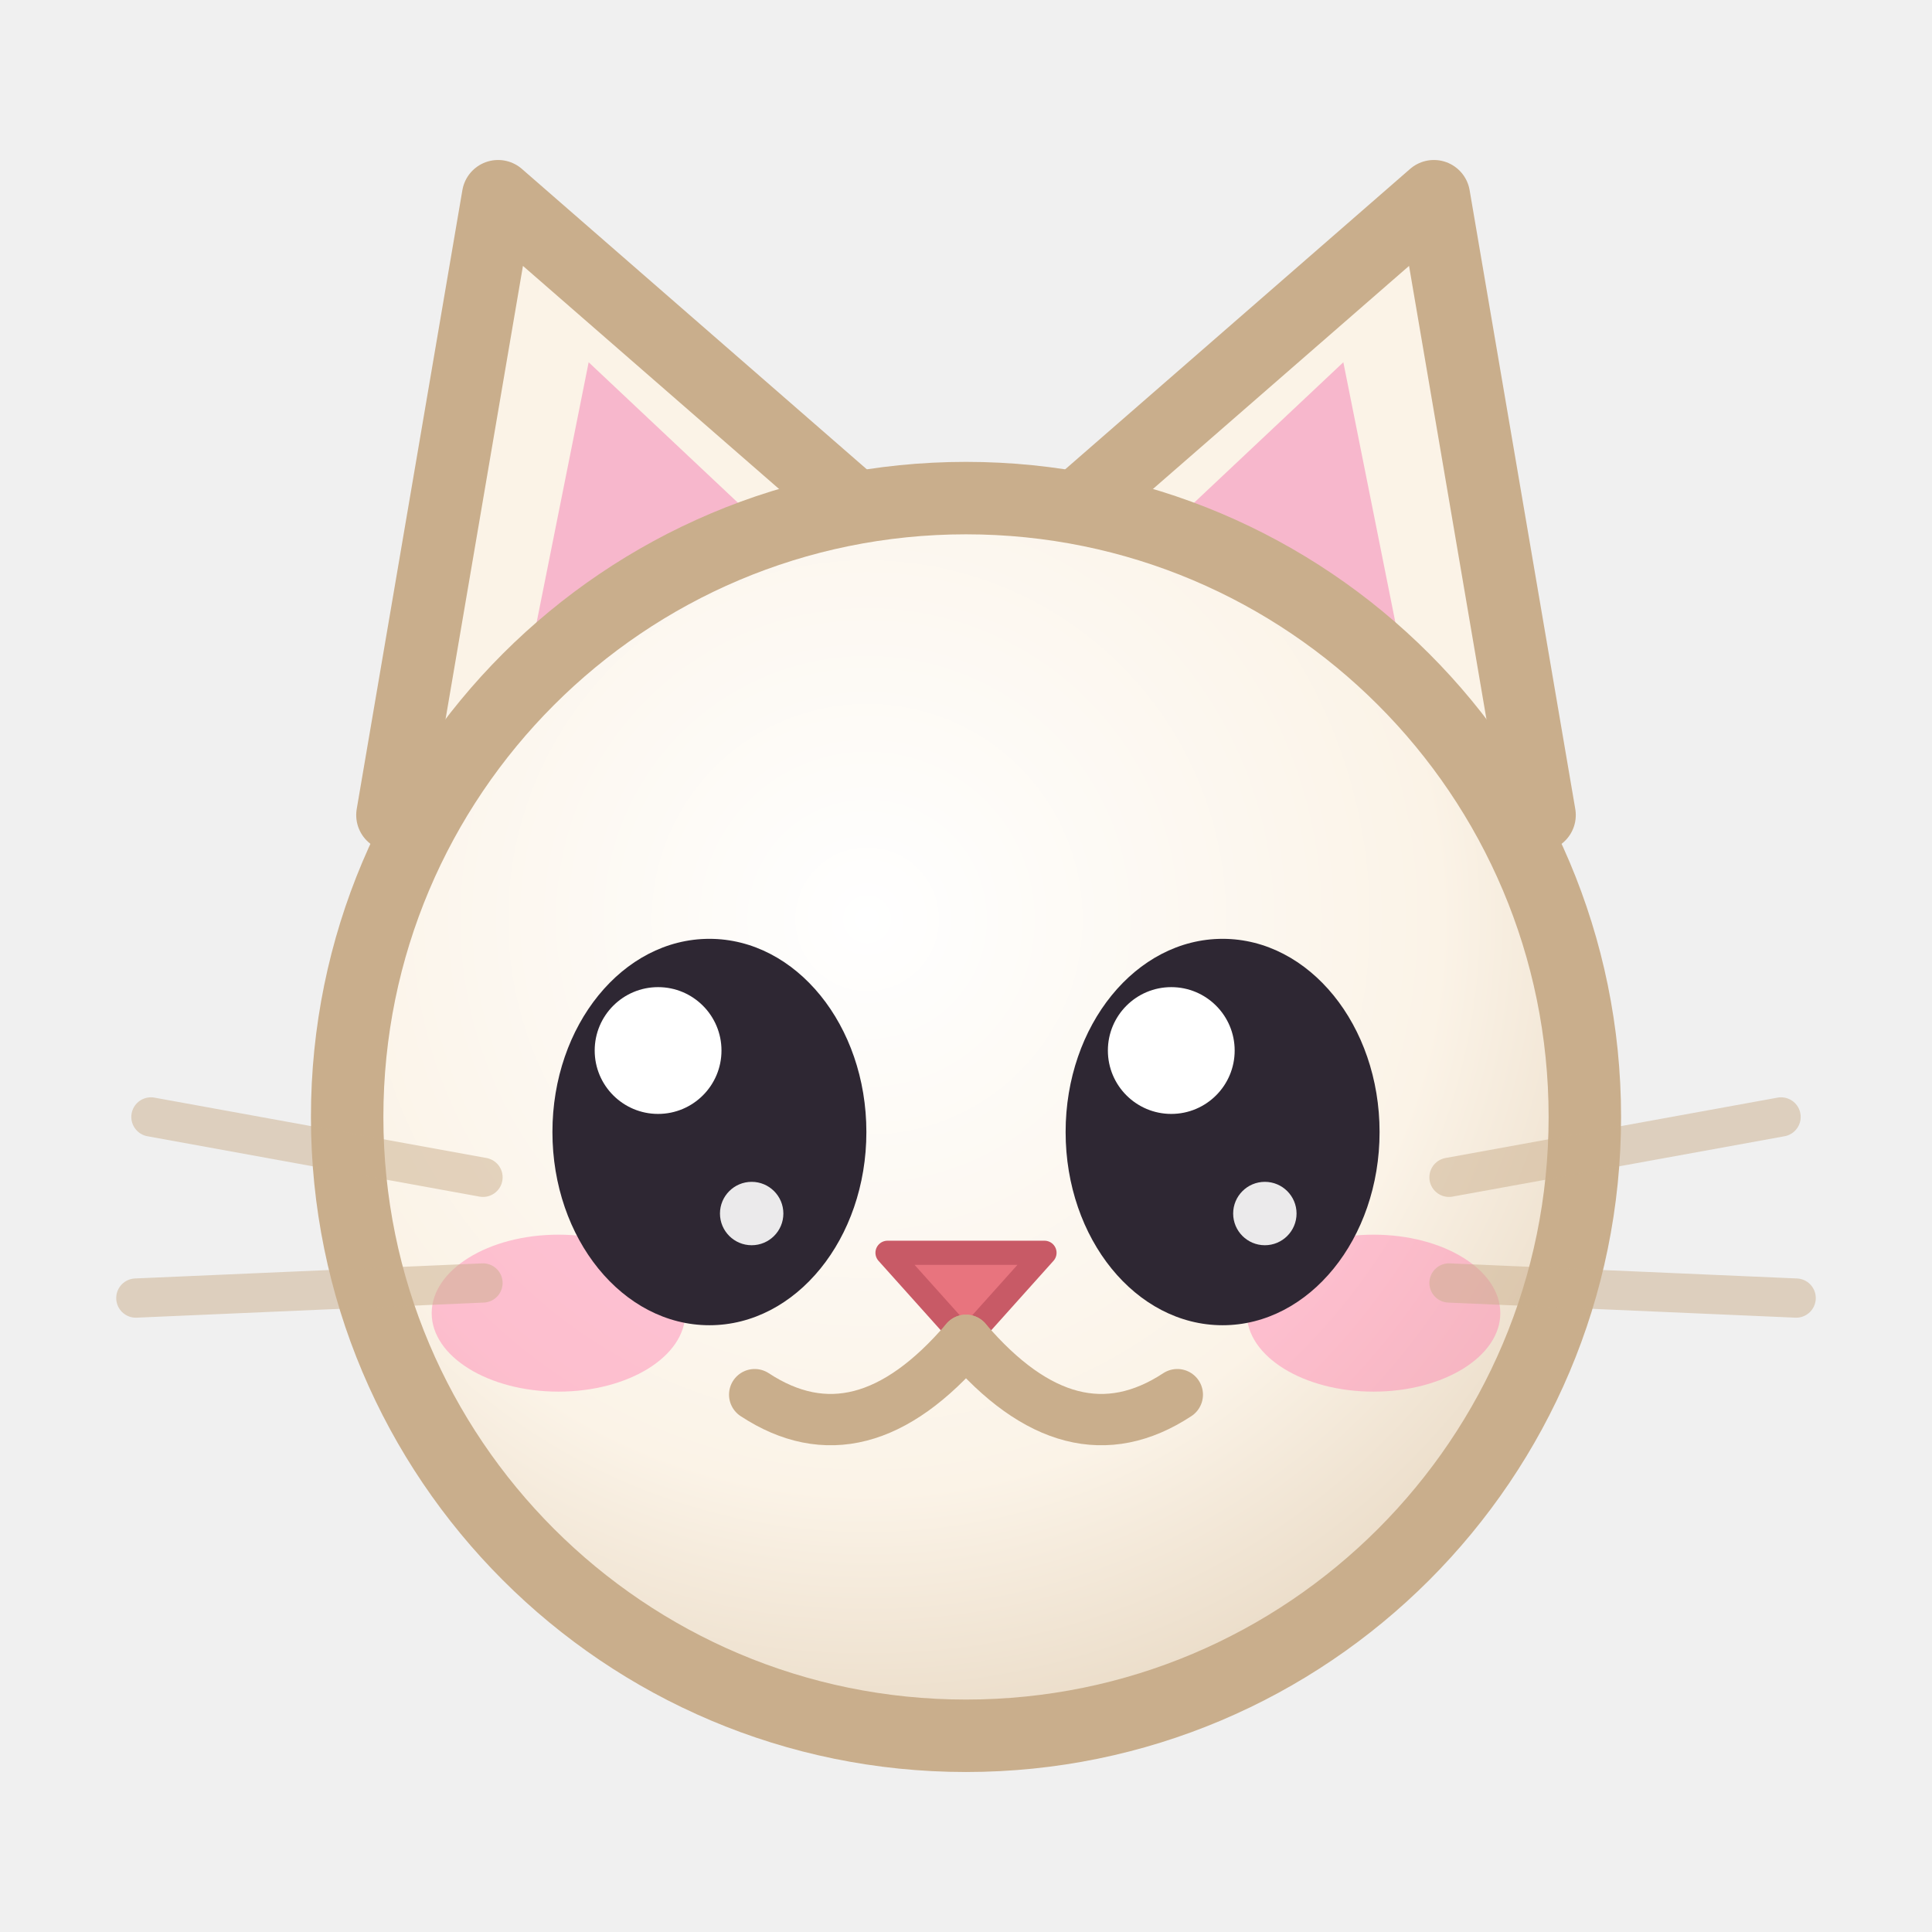
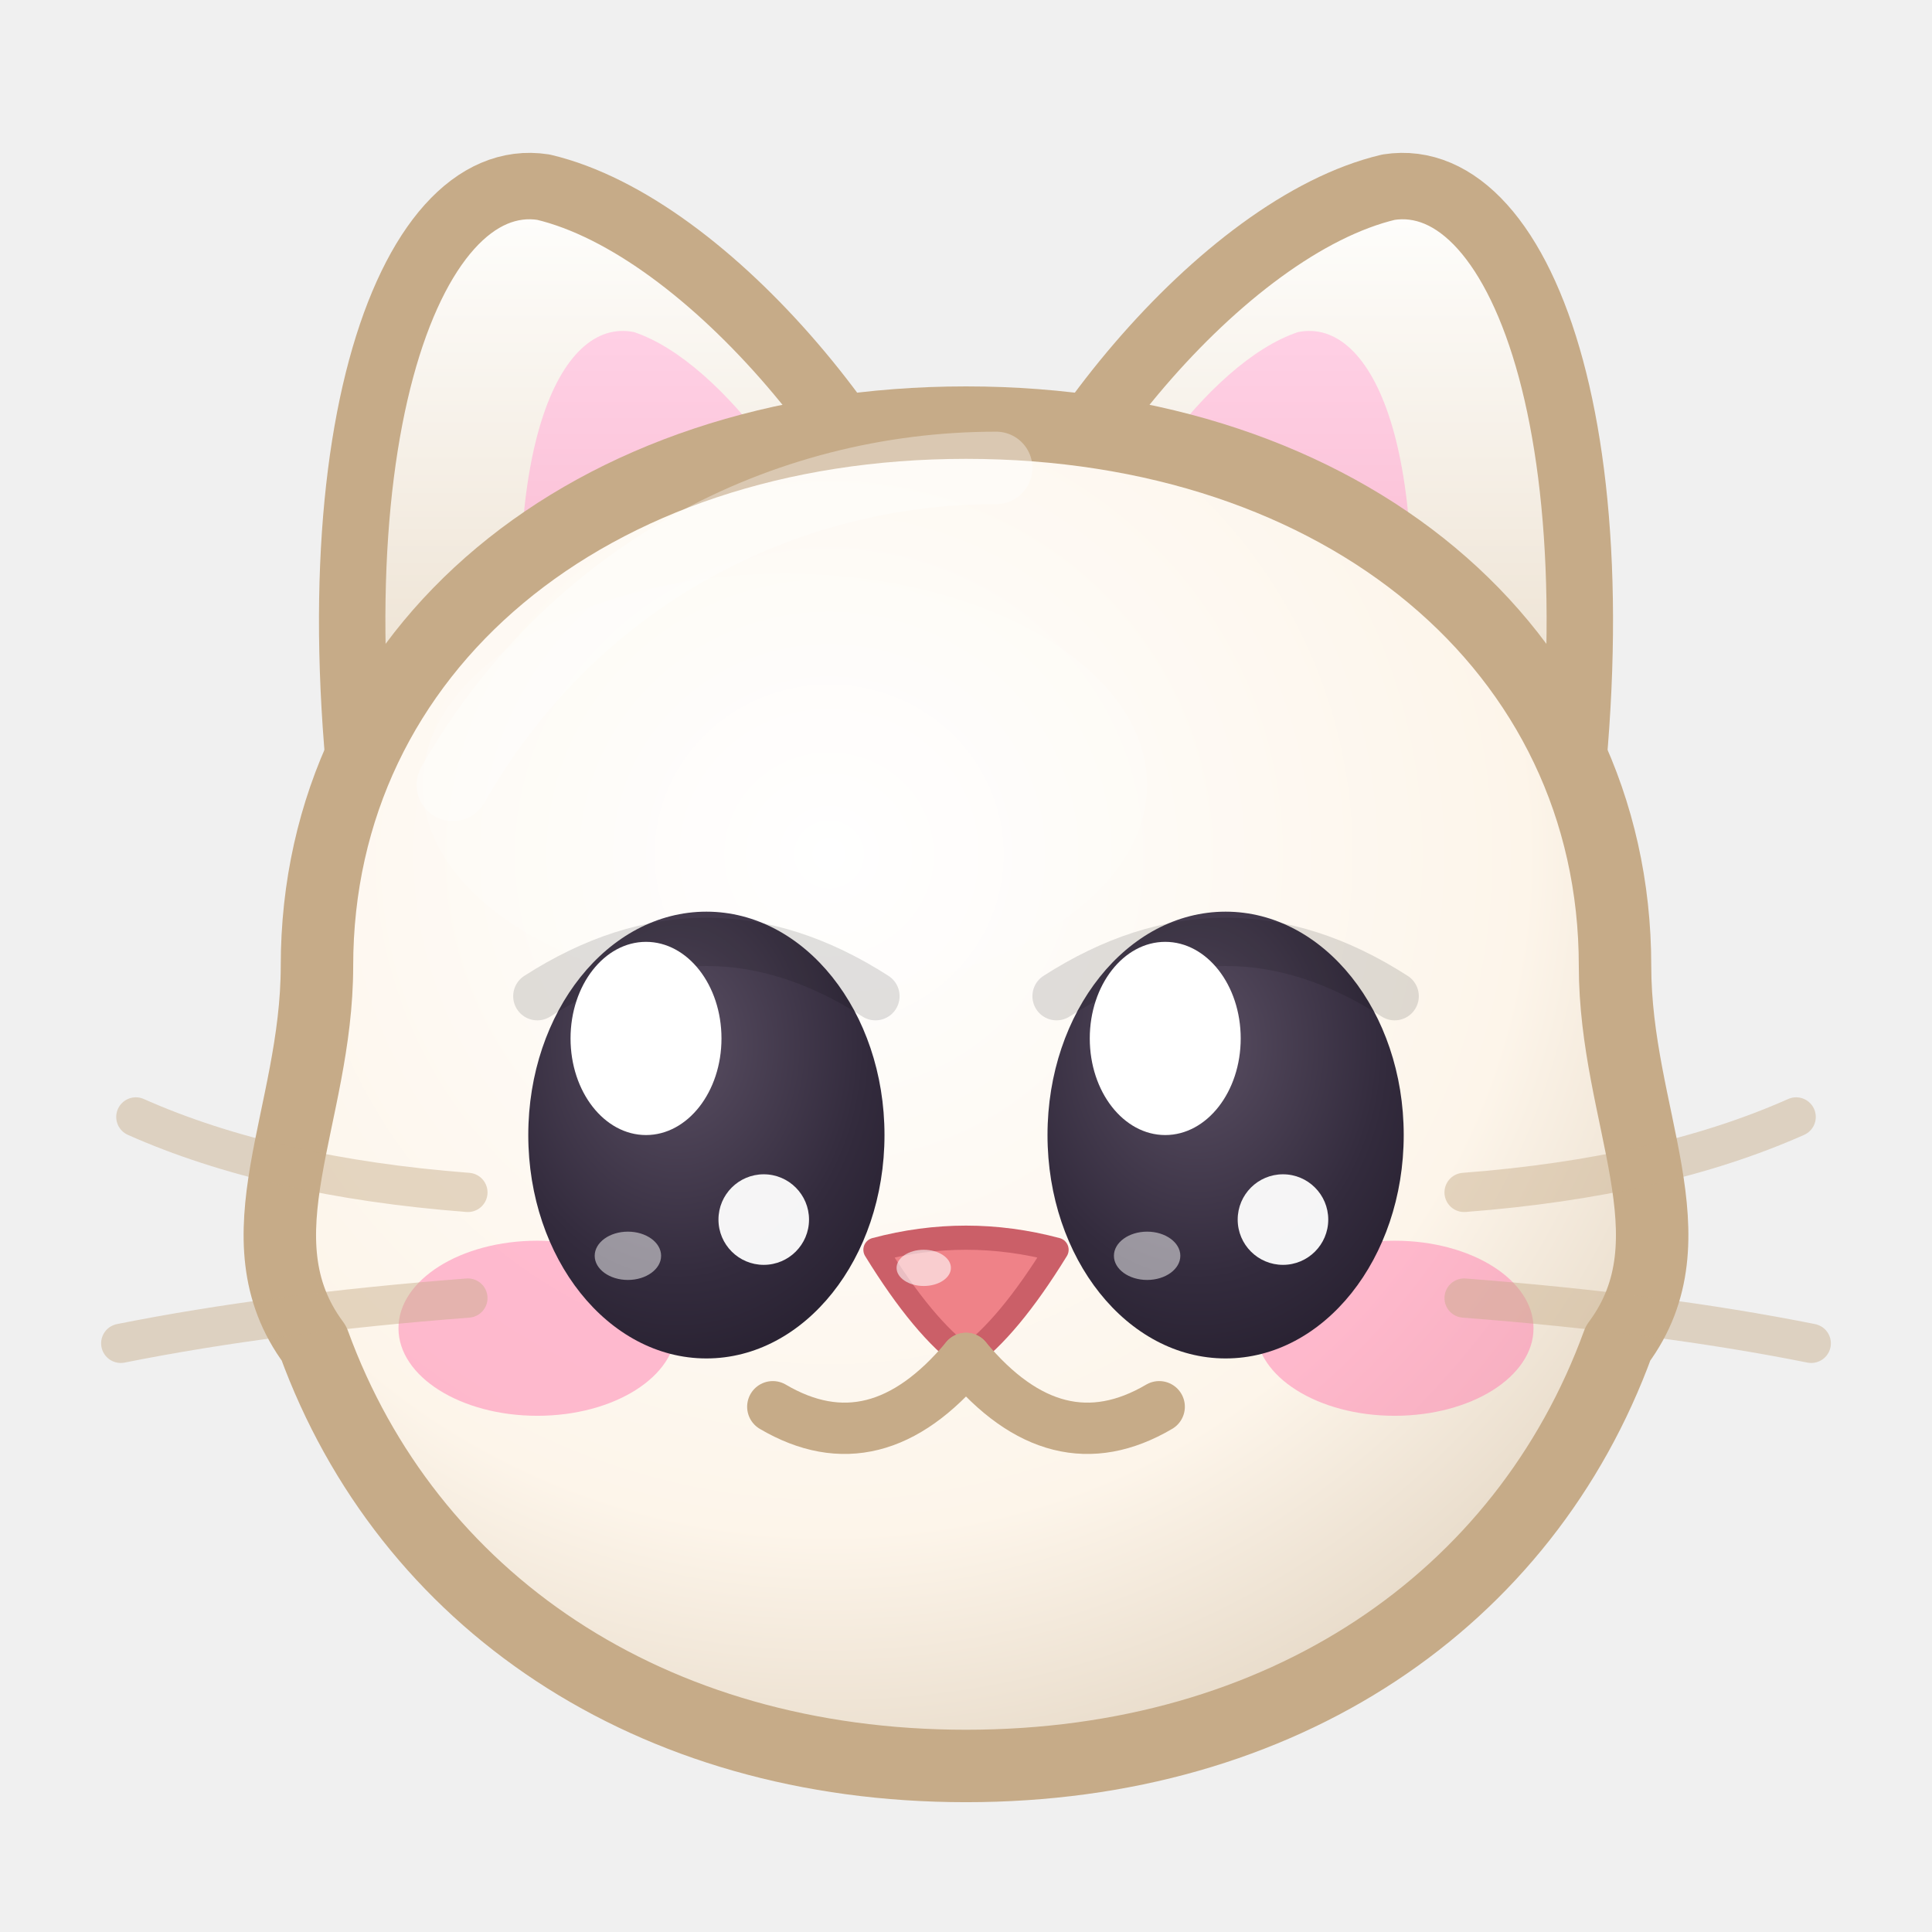
<svg xmlns="http://www.w3.org/2000/svg" viewBox="0 0 64 64" width="64" height="64">
  <defs>
-     <radialGradient id="g_white" cx="0.42" cy="0.34" r="0.75">
+     <radialGradient id="body_white" cx="0.4" cy="0.32" r="0.85">
      <stop offset="0" stop-color="rgb(255,255,255)" />
-       <stop offset="0.62" stop-color="#FBF3E7" />
-       <stop offset="1" stop-color="#E4D3BC" />
+       <stop offset="0.6" stop-color="#FDF5EA" />
+       <stop offset="1" stop-color="rgb(216,200,178)" />
+     </radialGradient>
+     <linearGradient id="ear_white" x1="0" y1="0" x2="0" y2="1">
+       <stop offset="0" stop-color="rgb(255,255,254)" />
+       <stop offset="1" stop-color="#E6D6C0" />
+     </linearGradient>
+     <linearGradient id="innerEar_white" x1="0" y1="0" x2="0" y2="1">
+       <stop offset="0" stop-color="rgb(255,208,229)" />
+       <stop offset="1" stop-color="#F7B7CC" />
+     </linearGradient>
+     <radialGradient id="eye_white" cx="0.42" cy="0.3" r="0.95">
+       <stop offset="0" stop-color="#5a4f63" />
+       <stop offset="0.55" stop-color="#332b3d" />
+       <stop offset="1" stop-color="#1e1826" />
    </radialGradient>
  </defs>
-   <path d="M13 27 L16.5 6.5 L32 20 Z" fill="#FBF3E7" stroke="#C9AE8C" stroke-width="2.4" stroke-linejoin="round" />
-   <path d="M51 27 L47.5 6.5 L32 20 Z" fill="#FBF3E7" stroke="#C9AE8C" stroke-width="2.4" stroke-linejoin="round" />
-   <path d="M17.5 22 L19.5 12 L28 20 Z" fill="#F7B7CC" />
-   <path d="M46.5 22 L44.5 12 L36 20 Z" fill="#F7B7CC" />
-   <circle cx="32" cy="37" r="20.5" fill="url(#g_white)" stroke="#C9AE8C" stroke-width="2.4" />
-   <ellipse cx="18.5" cy="43.5" rx="4.2" ry="2.6" fill="#FF7FB0" opacity="0.45" />
-   <ellipse cx="45.5" cy="43.5" rx="4.2" ry="2.6" fill="#FF7FB0" opacity="0.45" />
-   <g stroke="#C9AE8C" stroke-width="1.3" stroke-linecap="round" opacity="0.5">
-     <path d="M16 39 L5 37" />
-     <path d="M16 42.5 L4.5 43" />
-     <path d="M48 39 L59 37" />
-     <path d="M48 42.5 L59.5 43" />
+   <path d="M12.5 30 C10 15 13.5 5.5 18 6.2 C23.5 7.5 30 15.5 31.5 21.5 C25 20 17 23 12.5 30 Z" fill="url(#ear_white)" stroke="#C6AB88" stroke-width="2.2" stroke-linejoin="round" />
+   <path d="M51.5 30 C54 15 50.5 5.5 46 6.2 C40.5 7.5 34 15.5 32.5 21.5 C39 20 47 23 51.5 30 Z" fill="url(#ear_white)" stroke="#C6AB88" stroke-width="2.2" stroke-linejoin="round" />
+   <path d="M17.5 24 C16.5 15 18.5 10.5 21 11 C24 12 27.5 17 28.5 21 C24.5 20.2 20.5 21.5 17.5 24 Z" fill="url(#innerEar_white)" />
+   <path d="M46.5 24 C47.5 15 45.5 10.5 43 11 C40 12 36.5 17 35.5 21 C39.5 20.2 43.5 21.5 46.5 24 Z" fill="url(#innerEar_white)" />
+   <path d="M32 14     C44.5 14 53.5 21.5 53.5 32     C53.5 37 56.2 41 53.6 44.5     C50.5 53 42.5 58.5 32 58.5     C21.5 58.5 13.5 53 10.4 44.5     C7.8 41 10.5 37 10.5 32     C10.5 21.5 19.5 14 32 14 Z" fill="url(#body_white)" stroke="#C6AB88" stroke-width="2.4" stroke-linejoin="round" />
+   <ellipse cx="26" cy="26" rx="12" ry="7" fill="#ffffff" opacity="0.16" />
+   <path d="M15 26 C19 19 26 15.5 33 15.5" fill="none" stroke="#ffffff" stroke-width="2.4" stroke-linecap="round" opacity="0.35" />
+   <ellipse cx="17.8" cy="44" rx="4.6" ry="2.9" fill="#FF7CAE" opacity="0.5" />
+   <ellipse cx="46.2" cy="44" rx="4.6" ry="2.9" fill="#FF7CAE" opacity="0.5" />
+   <g stroke="#C6AB88" stroke-width="1.3" stroke-linecap="round" opacity="0.45" fill="none">
+     <path d="M15.5 39.5 Q9 39 4.5 37" />
+     <path d="M15.5 43 Q9 43.5 4 44.5" />
+     <path d="M48.5 39.5 Q55 39 59.5 37" />
+     <path d="M48.5 43 Q55 43.5 60 44.5" />
  </g>
-   <ellipse cx="23.5" cy="37.5" rx="5.2" ry="6.4" fill="#2E2733" />
-   <circle cx="21.8" cy="34.8" r="2.1" fill="#fff" />
-   <circle cx="24.9" cy="40.2" r="1.05" fill="#fff" opacity="0.9" />
-   <ellipse cx="40.5" cy="37.5" rx="5.2" ry="6.4" fill="#2E2733" />
-   <circle cx="38.8" cy="34.8" r="2.1" fill="#fff" />
-   <circle cx="41.9" cy="40.2" r="1.05" fill="#fff" opacity="0.9" />
-   <path d="M29.4 41.5 L34.6 41.5 L32 44.4 Z" fill="#E8747E" stroke="#C85A66" stroke-width="0.8" stroke-linejoin="round" />
-   <path d="M32 44.4 Q28.5 48.5 25 46.2" fill="none" stroke="#C9AE8C" stroke-width="1.7" stroke-linecap="round" />
-   <path d="M32 44.4 Q35.5 48.5 39 46.2" fill="none" stroke="#C9AE8C" stroke-width="1.7" stroke-linecap="round" />
+   <g>
+     <ellipse cx="23.4" cy="37.6" rx="5.9" ry="7.4" fill="url(#eye_white)" />
+     <path d="M17.8 33 Q23.4 29.4 29 33" fill="none" stroke="#0000001f" stroke-width="1.6" stroke-linecap="round" />
+     <ellipse cx="21.4" cy="34.4" rx="2.5" ry="3.2" fill="#ffffff" />
+     <circle cx="25.3" cy="40.4" r="1.5" fill="#ffffff" opacity="0.95" />
+     <ellipse cx="20.8" cy="41.6" rx="1.1" ry="0.8" fill="#ffffff" opacity="0.5" />
+   </g>
+   <g>
+     <ellipse cx="40.6" cy="37.6" rx="5.9" ry="7.4" fill="url(#eye_white)" />
+     <path d="M35 33 Q40.6 29.4 46.2 33" fill="none" stroke="#0000001f" stroke-width="1.6" stroke-linecap="round" />
+     <ellipse cx="38.6" cy="34.4" rx="2.5" ry="3.2" fill="#ffffff" />
+     <circle cx="42.5" cy="40.4" r="1.5" fill="#ffffff" opacity="0.95" />
+     <ellipse cx="38" cy="41.6" rx="1.1" ry="0.8" fill="#ffffff" opacity="0.5" />
+   </g>
+   <path d="M29 41.4 Q32 40.6 35 41.4 Q33.4 44 32 45 Q30.6 44 29 41.4 Z" fill="#EF8288" stroke="#CB5F68" stroke-width="0.8" stroke-linejoin="round" />
+   <ellipse cx="30.6" cy="42" rx="0.9" ry="0.6" fill="#ffffff" opacity="0.6" />
+   <path d="M32 45 Q29 48.6 25.6 46.6" fill="none" stroke="#C6AB88" stroke-width="1.7" stroke-linecap="round" />
+   <path d="M32 45 Q35 48.6 38.4 46.6" fill="none" stroke="#C6AB88" stroke-width="1.7" stroke-linecap="round" />
</svg>
